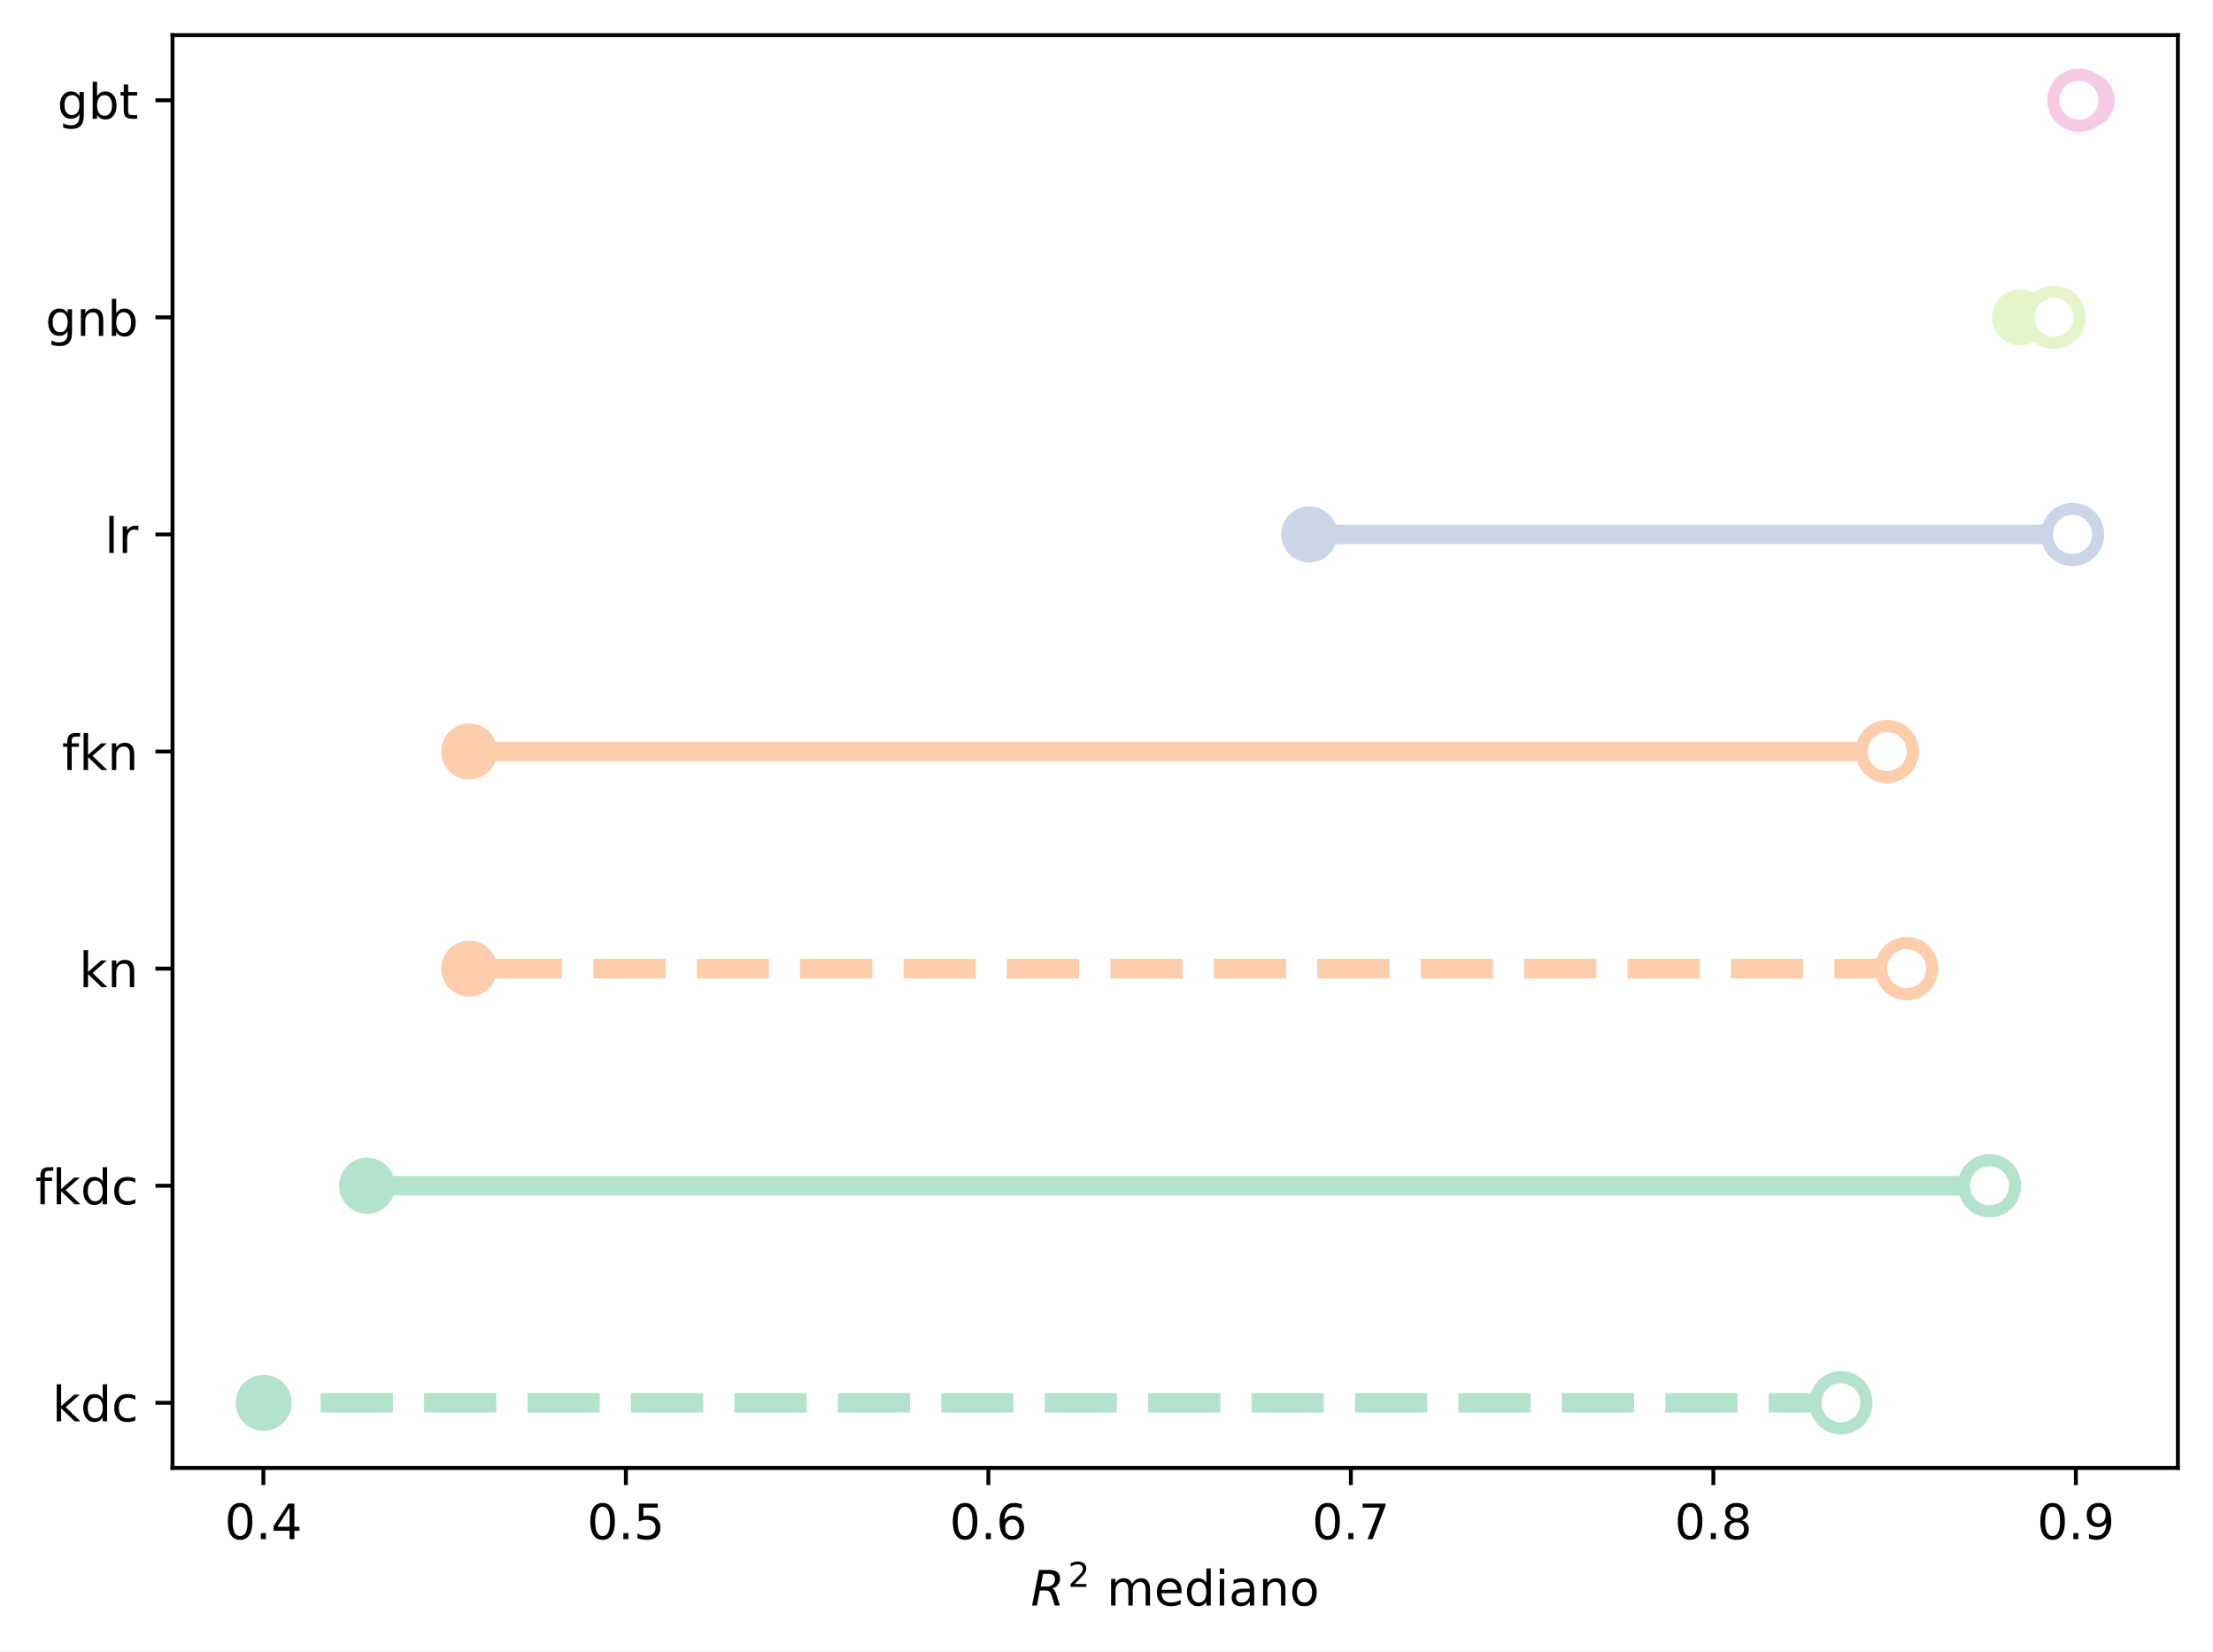
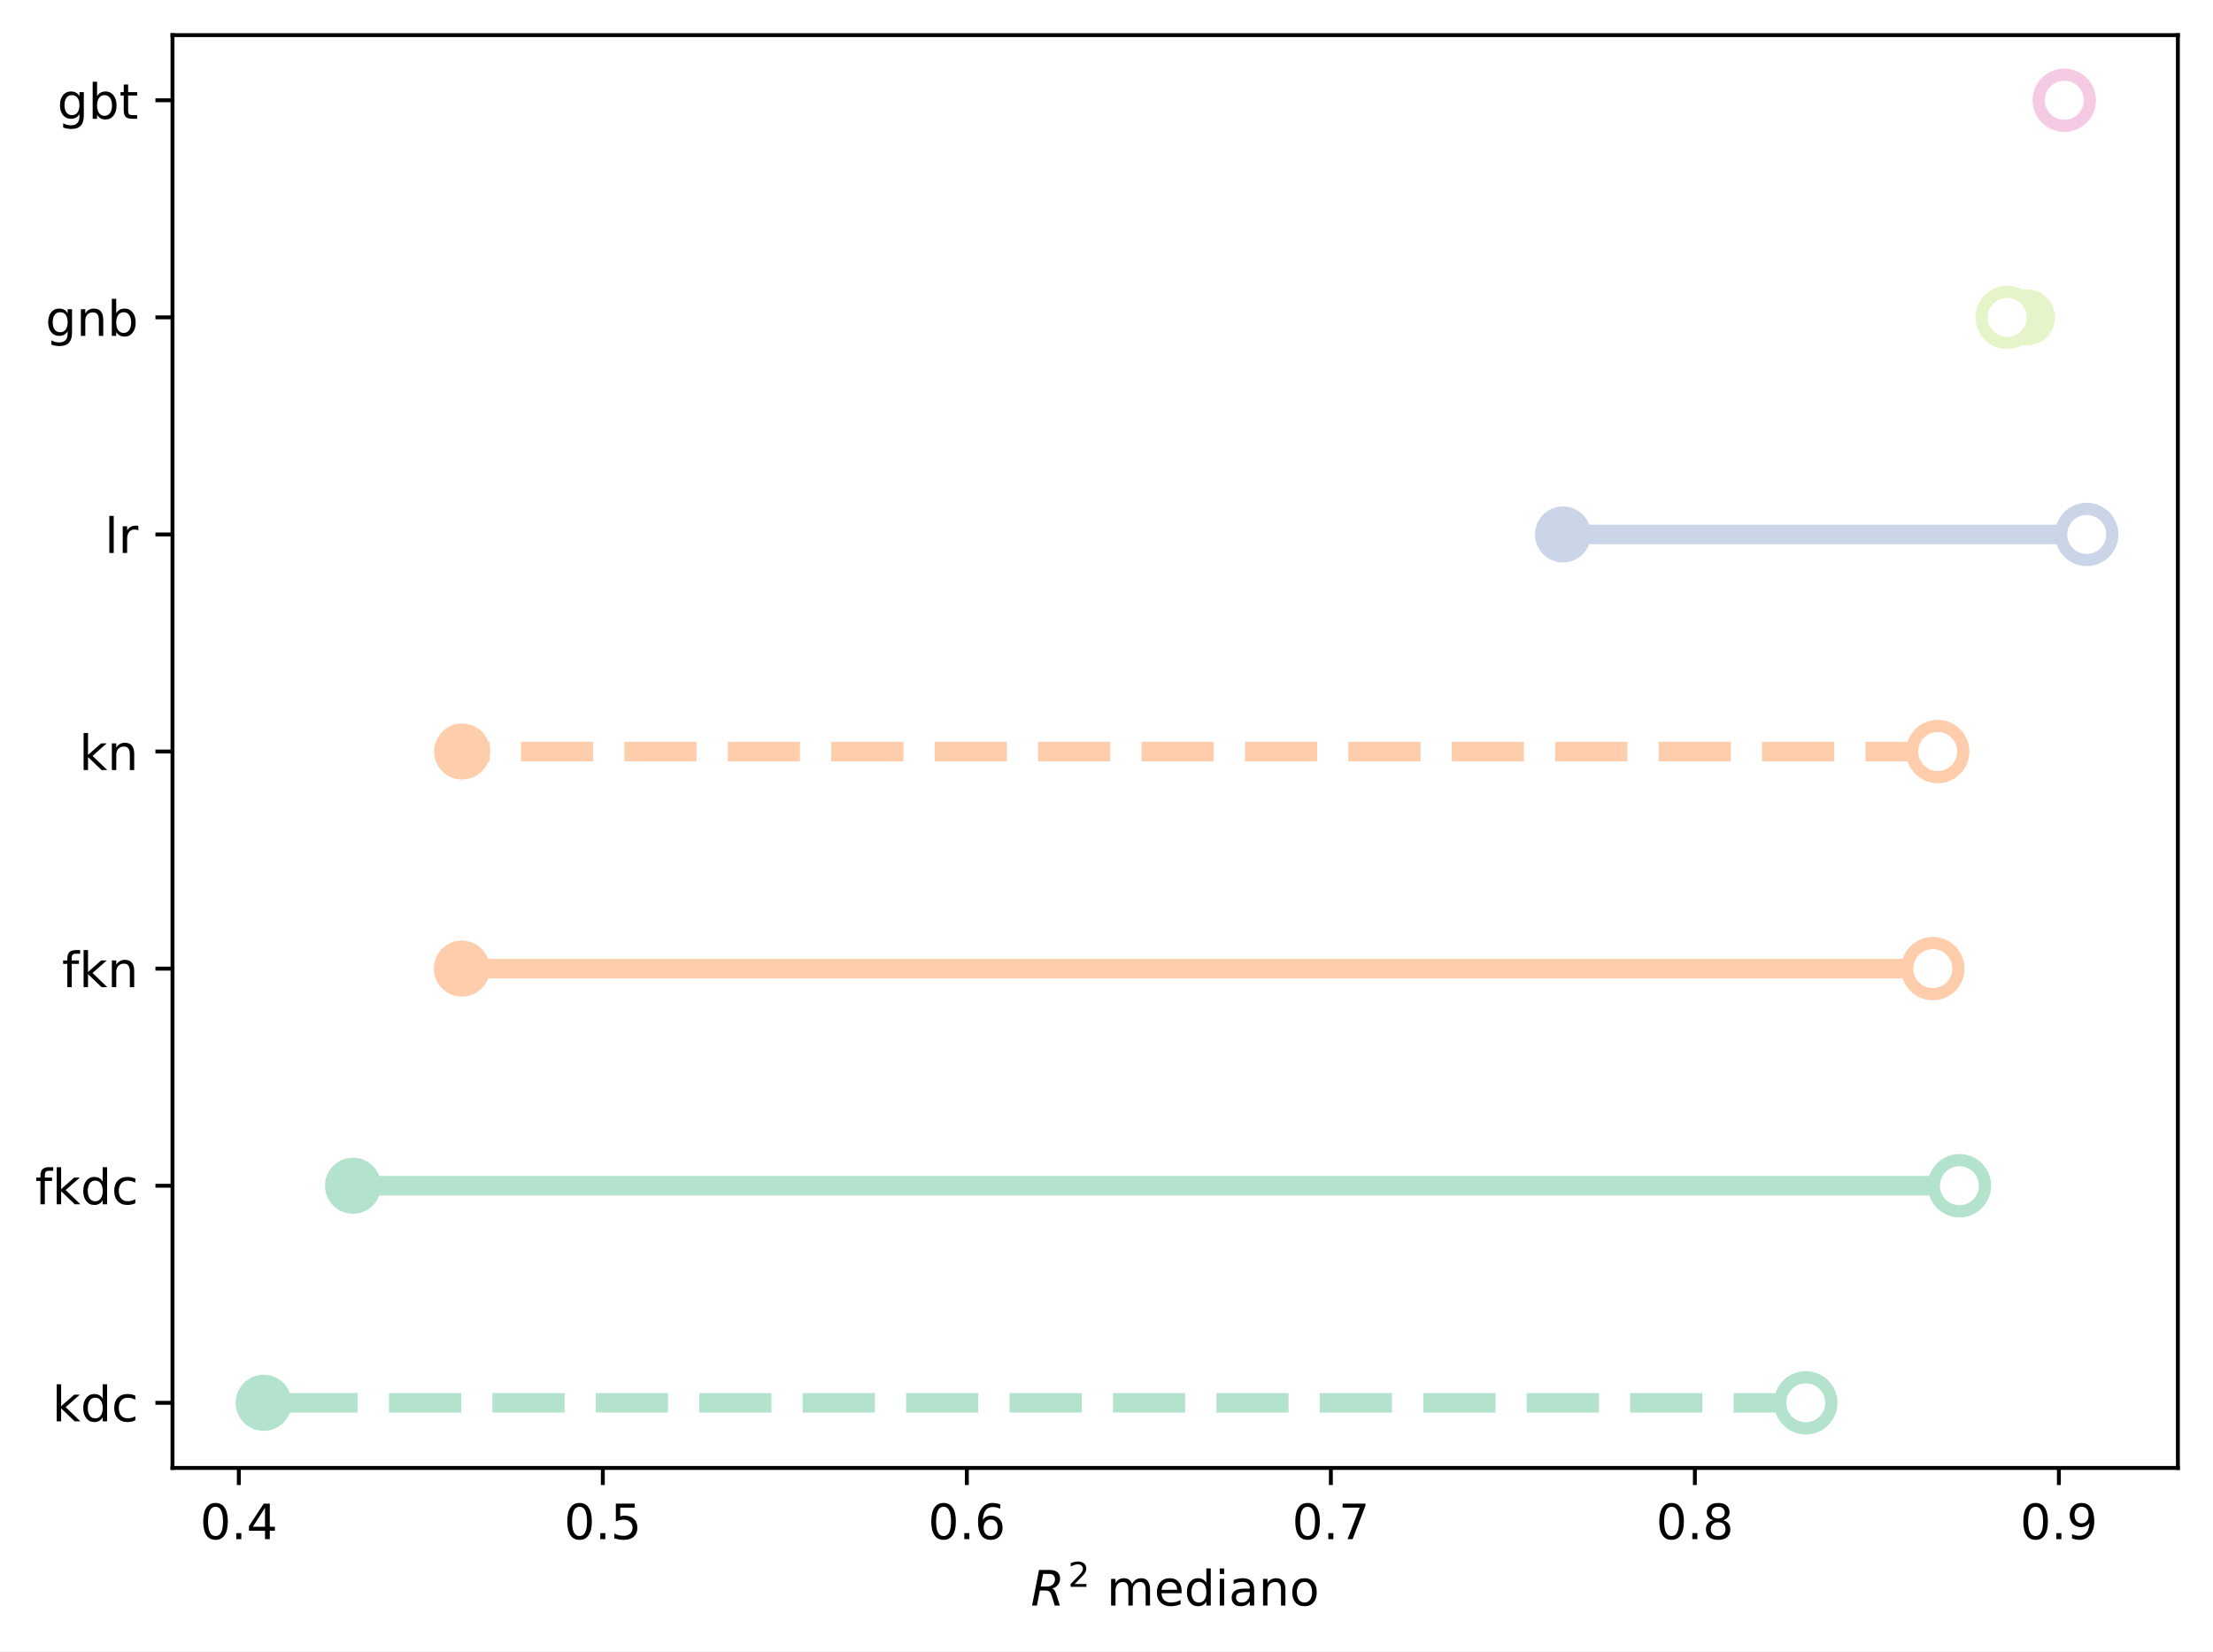
<svg xmlns="http://www.w3.org/2000/svg" xmlns:xlink="http://www.w3.org/1999/xlink" width="453.6pt" height="338.4pt" viewBox="0 0 453.6 338.4" version="1.1">
  <defs>
    <style type="text/css">*{stroke-linejoin: round; stroke-linecap: butt}</style>
  </defs>
  <g id="figure_1">
    <g id="patch_1">
      <path d="M 0 338.4  L 453.6 338.4  L 453.6 0  L 0 0  z " style="fill: #ffffff" />
    </g>
    <g id="axes_1">
      <g id="patch_2">
        <path d="M 35.358 300.844  L 446.4 300.844  L 446.4 7.2  L 35.358 7.2  z " style="fill: #ffffff" />
      </g>
      <g id="line2d_1">
-         <path d="M 377.332 287.496  L 54.042 287.496  " clip-path="url(#p3ab5bfc356)" style="fill: none; stroke-dasharray: 14.8,6.4; stroke-dashoffset: 0; stroke: #b3e2cd; stroke-width: 4" />
+         <path d="M 370.128 287.496  L 54.042 287.496  " clip-path="url(#p0b9bec577f)" style="fill: none; stroke-dasharray: 14.8,6.4; stroke-dashoffset: 0; stroke: #b3e2cd; stroke-width: 4" />
      </g>
      <g id="line2d_2">
-         <path d="M 407.789 243.005  L 75.236 243.005  " clip-path="url(#p3ab5bfc356)" style="fill: none; stroke: #b3e2cd; stroke-width: 4; stroke-linecap: square" />
+         <path d="M 401.627 243.005  L 72.351 243.005  " clip-path="url(#p0b9bec577f)" style="fill: none; stroke: #b3e2cd; stroke-width: 4; stroke-linecap: square" />
      </g>
      <g id="line2d_3">
-         <path d="M 390.8 198.513  L 96.171 198.513  " clip-path="url(#p3ab5bfc356)" style="fill: none; stroke-dasharray: 14.8,6.4; stroke-dashoffset: 0; stroke: #fdcdac; stroke-width: 4" />
+         <path d="M 396.175 198.513  L 94.659 198.513  " clip-path="url(#p0b9bec577f)" style="fill: none; stroke: #fdcdac; stroke-width: 4; stroke-linecap: square" />
      </g>
      <g id="line2d_4">
-         <path d="M 386.832 154.022  L 96.171 154.022  " clip-path="url(#p3ab5bfc356)" style="fill: none; stroke: #fdcdac; stroke-width: 4; stroke-linecap: square" />
+         <path d="M 397.173 154.022  L 94.722 154.022  " clip-path="url(#p0b9bec577f)" style="fill: none; stroke-dasharray: 14.8,6.4; stroke-dashoffset: 0; stroke: #fdcdac; stroke-width: 4" />
      </g>
      <g id="line2d_5">
-         <path d="M 424.81 109.53  L 268.357 109.53  " clip-path="url(#p3ab5bfc356)" style="fill: none; stroke: #cbd5e8; stroke-width: 4; stroke-linecap: square" />
+         <path d="M 427.716 109.53  L 320.366 109.53  " clip-path="url(#p0b9bec577f)" style="fill: none; stroke: #cbd5e8; stroke-width: 4; stroke-linecap: square" />
      </g>
      <g id="line2d_6">
-         <path d="M 421.004 65.039  L 414.052 65.039  " clip-path="url(#p3ab5bfc356)" style="fill: none; stroke: #e6f5c9; stroke-width: 4; stroke-linecap: square" />
+         <path d="M 411.406 65.039  L 415.478 65.039  " clip-path="url(#p0b9bec577f)" style="fill: none; stroke: #e6f5c9; stroke-width: 4; stroke-linecap: square" />
      </g>
      <g id="line2d_7">
-         <path d="M 426.115 20.547  L 427.716 20.547  " clip-path="url(#p3ab5bfc356)" style="fill: none; stroke: #f4cae4; stroke-width: 4; stroke-linecap: square" />
+         <path d="M 423.118 20.547  L 422.984 20.547  " clip-path="url(#p0b9bec577f)" style="fill: none; stroke: #f4cae4; stroke-width: 4; stroke-linecap: square" />
      </g>
      <g id="matplotlib.axis_1">
        <g id="xtick_1">
          <g id="line2d_8">
            <defs>
              <path id="m38f3b05bbe" d="M 0 0  L 0 3.5  " style="stroke: #000000; stroke-width: 0.8" />
            </defs>
            <g>
-               <use xlink:href="#m38f3b05bbe" x="53.988" y="300.844" style="stroke: #000000; stroke-width: 0.8" />
+               <use xlink:href="#m38f3b05bbe" x="48.95" y="300.844" style="stroke: #000000; stroke-width: 0.8" />
            </g>
          </g>
          <g id="text_1">
-             <g transform="translate(46.03675 315.4422) scale(0.1 -0.1)">
+             <g transform="translate(40.99838 315.4422) scale(0.1 -0.1)">
              <defs>
                <path id="DejaVuSans-30" d="M 2034 4250  Q 1547 4250 1301 3770  Q 1056 3291 1056 2328  Q 1056 1369 1301 889  Q 1547 409 2034 409  Q 2525 409 2770 889  Q 3016 1369 3016 2328  Q 3016 3291 2770 3770  Q 2525 4250 2034 4250  z M 2034 4750  Q 2819 4750 3233 4129  Q 3647 3509 3647 2328  Q 3647 1150 3233 529  Q 2819 -91 2034 -91  Q 1250 -91 836 529  Q 422 1150 422 2328  Q 422 3509 836 4129  Q 1250 4750 2034 4750  z " transform="scale(0.015625)" />
                <path id="DejaVuSans-2e" d="M 684 794  L 1344 794  L 1344 0  L 684 0  L 684 794  z " transform="scale(0.015625)" />
                <path id="DejaVuSans-34" d="M 2419 4116  L 825 1625  L 2419 1625  L 2419 4116  z M 2253 4666  L 3047 4666  L 3047 1625  L 3713 1625  L 3713 1100  L 3047 1100  L 3047 0  L 2419 0  L 2419 1100  L 313 1100  L 313 1709  L 2253 4666  z " transform="scale(0.015625)" />
              </defs>
              <use xlink:href="#DejaVuSans-30" />
              <use xlink:href="#DejaVuSans-2e" transform="translate(63.62305 0)" />
              <use xlink:href="#DejaVuSans-34" transform="translate(95.41016 0)" />
            </g>
          </g>
        </g>
        <g id="xtick_2">
          <g id="line2d_9">
            <g>
-               <use xlink:href="#m38f3b05bbe" x="128.289" y="300.844" style="stroke: #000000; stroke-width: 0.8" />
+               <use xlink:href="#m38f3b05bbe" x="123.562" y="300.844" style="stroke: #000000; stroke-width: 0.8" />
            </g>
          </g>
          <g id="text_2">
-             <g transform="translate(120.3375 315.4422) scale(0.1 -0.1)">
+             <g transform="translate(115.6106 315.4422) scale(0.1 -0.1)">
              <defs>
                <path id="DejaVuSans-35" d="M 691 4666  L 3169 4666  L 3169 4134  L 1269 4134  L 1269 2991  Q 1406 3038 1543 3061  Q 1681 3084 1819 3084  Q 2600 3084 3056 2656  Q 3513 2228 3513 1497  Q 3513 744 3044 326  Q 2575 -91 1722 -91  Q 1428 -91 1123 -41  Q 819 9 494 109  L 494 744  Q 775 591 1075 516  Q 1375 441 1709 441  Q 2250 441 2565 725  Q 2881 1009 2881 1497  Q 2881 1984 2565 2268  Q 2250 2553 1709 2553  Q 1456 2553 1204 2497  Q 953 2441 691 2322  L 691 4666  z " transform="scale(0.015625)" />
              </defs>
              <use xlink:href="#DejaVuSans-30" />
              <use xlink:href="#DejaVuSans-2e" transform="translate(63.62305 0)" />
              <use xlink:href="#DejaVuSans-35" transform="translate(95.41016 0)" />
            </g>
          </g>
        </g>
        <g id="xtick_3">
          <g id="line2d_10">
            <g>
-               <use xlink:href="#m38f3b05bbe" x="202.59" y="300.844" style="stroke: #000000; stroke-width: 0.8" />
+               <use xlink:href="#m38f3b05bbe" x="198.174" y="300.844" style="stroke: #000000; stroke-width: 0.8" />
            </g>
          </g>
          <g id="text_3">
-             <g transform="translate(194.6382 315.4422) scale(0.1 -0.1)">
+             <g transform="translate(190.2229 315.4422) scale(0.1 -0.1)">
              <defs>
                <path id="DejaVuSans-36" d="M 2113 2584  Q 1688 2584 1439 2293  Q 1191 2003 1191 1497  Q 1191 994 1439 701  Q 1688 409 2113 409  Q 2538 409 2786 701  Q 3034 994 3034 1497  Q 3034 2003 2786 2293  Q 2538 2584 2113 2584  z M 3366 4563  L 3366 3988  Q 3128 4100 2886 4159  Q 2644 4219 2406 4219  Q 1781 4219 1451 3797  Q 1122 3375 1075 2522  Q 1259 2794 1537 2939  Q 1816 3084 2150 3084  Q 2853 3084 3261 2657  Q 3669 2231 3669 1497  Q 3669 778 3244 343  Q 2819 -91 2113 -91  Q 1303 -91 875 529  Q 447 1150 447 2328  Q 447 3434 972 4092  Q 1497 4750 2381 4750  Q 2619 4750 2861 4703  Q 3103 4656 3366 4563  z " transform="scale(0.015625)" />
              </defs>
              <use xlink:href="#DejaVuSans-30" />
              <use xlink:href="#DejaVuSans-2e" transform="translate(63.62305 0)" />
              <use xlink:href="#DejaVuSans-36" transform="translate(95.41016 0)" />
            </g>
          </g>
        </g>
        <g id="xtick_4">
          <g id="line2d_11">
            <g>
-               <use xlink:href="#m38f3b05bbe" x="276.89" y="300.844" style="stroke: #000000; stroke-width: 0.8" />
+               <use xlink:href="#m38f3b05bbe" x="272.787" y="300.844" style="stroke: #000000; stroke-width: 0.8" />
            </g>
          </g>
          <g id="text_4">
-             <g transform="translate(268.9389 315.4422) scale(0.1 -0.1)">
+             <g transform="translate(264.8351 315.4422) scale(0.1 -0.1)">
              <defs>
                <path id="DejaVuSans-37" d="M 525 4666  L 3525 4666  L 3525 4397  L 1831 0  L 1172 0  L 2766 4134  L 525 4134  L 525 4666  z " transform="scale(0.015625)" />
              </defs>
              <use xlink:href="#DejaVuSans-30" />
              <use xlink:href="#DejaVuSans-2e" transform="translate(63.62305 0)" />
              <use xlink:href="#DejaVuSans-37" transform="translate(95.41016 0)" />
            </g>
          </g>
        </g>
        <g id="xtick_5">
          <g id="line2d_12">
            <g>
-               <use xlink:href="#m38f3b05bbe" x="351.191" y="300.844" style="stroke: #000000; stroke-width: 0.8" />
+               <use xlink:href="#m38f3b05bbe" x="347.399" y="300.844" style="stroke: #000000; stroke-width: 0.8" />
            </g>
          </g>
          <g id="text_5">
-             <g transform="translate(343.2396 315.4422) scale(0.1 -0.1)">
+             <g transform="translate(339.4474 315.4422) scale(0.1 -0.1)">
              <defs>
                <path id="DejaVuSans-38" d="M 2034 2216  Q 1584 2216 1326 1975  Q 1069 1734 1069 1313  Q 1069 891 1326 650  Q 1584 409 2034 409  Q 2484 409 2743 651  Q 3003 894 3003 1313  Q 3003 1734 2745 1975  Q 2488 2216 2034 2216  z M 1403 2484  Q 997 2584 770 2862  Q 544 3141 544 3541  Q 544 4100 942 4425  Q 1341 4750 2034 4750  Q 2731 4750 3128 4425  Q 3525 4100 3525 3541  Q 3525 3141 3298 2862  Q 3072 2584 2669 2484  Q 3125 2378 3379 2068  Q 3634 1759 3634 1313  Q 3634 634 3220 271  Q 2806 -91 2034 -91  Q 1263 -91 848 271  Q 434 634 434 1313  Q 434 1759 690 2068  Q 947 2378 1403 2484  z M 1172 3481  Q 1172 3119 1398 2916  Q 1625 2713 2034 2713  Q 2441 2713 2670 2916  Q 2900 3119 2900 3481  Q 2900 3844 2670 4047  Q 2441 4250 2034 4250  Q 1625 4250 1398 4047  Q 1172 3844 1172 3481  z " transform="scale(0.015625)" />
              </defs>
              <use xlink:href="#DejaVuSans-30" />
              <use xlink:href="#DejaVuSans-2e" transform="translate(63.62305 0)" />
              <use xlink:href="#DejaVuSans-38" transform="translate(95.41016 0)" />
            </g>
          </g>
        </g>
        <g id="xtick_6">
          <g id="line2d_13">
            <g>
-               <use xlink:href="#m38f3b05bbe" x="425.492" y="300.844" style="stroke: #000000; stroke-width: 0.8" />
+               <use xlink:href="#m38f3b05bbe" x="422.011" y="300.844" style="stroke: #000000; stroke-width: 0.8" />
            </g>
          </g>
          <g id="text_6">
-             <g transform="translate(417.5403 315.4422) scale(0.1 -0.1)">
+             <g transform="translate(414.0596 315.4422) scale(0.1 -0.1)">
              <defs>
                <path id="DejaVuSans-39" d="M 703 97  L 703 672  Q 941 559 1184 500  Q 1428 441 1663 441  Q 2288 441 2617 861  Q 2947 1281 2994 2138  Q 2813 1869 2534 1725  Q 2256 1581 1919 1581  Q 1219 1581 811 2004  Q 403 2428 403 3163  Q 403 3881 828 4315  Q 1253 4750 1959 4750  Q 2769 4750 3195 4129  Q 3622 3509 3622 2328  Q 3622 1225 3098 567  Q 2575 -91 1691 -91  Q 1453 -91 1209 -44  Q 966 3 703 97  z M 1959 2075  Q 2384 2075 2632 2365  Q 2881 2656 2881 3163  Q 2881 3666 2632 3958  Q 2384 4250 1959 4250  Q 1534 4250 1286 3958  Q 1038 3666 1038 3163  Q 1038 2656 1286 2365  Q 1534 2075 1959 2075  z " transform="scale(0.015625)" />
              </defs>
              <use xlink:href="#DejaVuSans-30" />
              <use xlink:href="#DejaVuSans-2e" transform="translate(63.62305 0)" />
              <use xlink:href="#DejaVuSans-39" transform="translate(95.41016 0)" />
            </g>
          </g>
        </g>
        <g id="text_7">
          <g transform="translate(211.2789 329.1203) scale(0.1 -0.1)">
            <defs>
              <path id="DejaVuSans-Oblique-52" d="M 1613 4147  L 1294 2491  L 2106 2491  Q 2584 2491 2879 2755  Q 3175 3019 3175 3444  Q 3175 3784 2976 3965  Q 2778 4147 2406 4147  L 1613 4147  z M 2772 2241  Q 2972 2194 3105 2009  Q 3238 1825 3413 1275  L 3809 0  L 3144 0  L 2778 1197  Q 2638 1659 2453 1815  Q 2269 1972 1888 1972  L 1191 1972  L 806 0  L 172 0  L 1081 4666  L 2503 4666  Q 3150 4666 3495 4373  Q 3841 4081 3841 3531  Q 3841 3044 3547 2687  Q 3253 2331 2772 2241  z " transform="scale(0.015625)" />
              <path id="DejaVuSans-32" d="M 1228 531  L 3431 531  L 3431 0  L 469 0  L 469 531  Q 828 903 1448 1529  Q 2069 2156 2228 2338  Q 2531 2678 2651 2914  Q 2772 3150 2772 3378  Q 2772 3750 2511 3984  Q 2250 4219 1831 4219  Q 1534 4219 1204 4116  Q 875 4013 500 3803  L 500 4441  Q 881 4594 1212 4672  Q 1544 4750 1819 4750  Q 2544 4750 2975 4387  Q 3406 4025 3406 3419  Q 3406 3131 3298 2873  Q 3191 2616 2906 2266  Q 2828 2175 2409 1742  Q 1991 1309 1228 531  z " transform="scale(0.015625)" />
              <path id="DejaVuSans-20" transform="scale(0.015625)" />
              <path id="DejaVuSans-6d" d="M 3328 2828  Q 3544 3216 3844 3400  Q 4144 3584 4550 3584  Q 5097 3584 5394 3201  Q 5691 2819 5691 2113  L 5691 0  L 5113 0  L 5113 2094  Q 5113 2597 4934 2840  Q 4756 3084 4391 3084  Q 3944 3084 3684 2787  Q 3425 2491 3425 1978  L 3425 0  L 2847 0  L 2847 2094  Q 2847 2600 2669 2842  Q 2491 3084 2119 3084  Q 1678 3084 1418 2786  Q 1159 2488 1159 1978  L 1159 0  L 581 0  L 581 3500  L 1159 3500  L 1159 2956  Q 1356 3278 1631 3431  Q 1906 3584 2284 3584  Q 2666 3584 2933 3390  Q 3200 3197 3328 2828  z " transform="scale(0.015625)" />
              <path id="DejaVuSans-65" d="M 3597 1894  L 3597 1613  L 953 1613  Q 991 1019 1311 708  Q 1631 397 2203 397  Q 2534 397 2845 478  Q 3156 559 3463 722  L 3463 178  Q 3153 47 2828 -22  Q 2503 -91 2169 -91  Q 1331 -91 842 396  Q 353 884 353 1716  Q 353 2575 817 3079  Q 1281 3584 2069 3584  Q 2775 3584 3186 3129  Q 3597 2675 3597 1894  z M 3022 2063  Q 3016 2534 2758 2815  Q 2500 3097 2075 3097  Q 1594 3097 1305 2825  Q 1016 2553 972 2059  L 3022 2063  z " transform="scale(0.015625)" />
              <path id="DejaVuSans-64" d="M 2906 2969  L 2906 4863  L 3481 4863  L 3481 0  L 2906 0  L 2906 525  Q 2725 213 2448 61  Q 2172 -91 1784 -91  Q 1150 -91 751 415  Q 353 922 353 1747  Q 353 2572 751 3078  Q 1150 3584 1784 3584  Q 2172 3584 2448 3432  Q 2725 3281 2906 2969  z M 947 1747  Q 947 1113 1208 752  Q 1469 391 1925 391  Q 2381 391 2643 752  Q 2906 1113 2906 1747  Q 2906 2381 2643 2742  Q 2381 3103 1925 3103  Q 1469 3103 1208 2742  Q 947 2381 947 1747  z " transform="scale(0.015625)" />
              <path id="DejaVuSans-69" d="M 603 3500  L 1178 3500  L 1178 0  L 603 0  L 603 3500  z M 603 4863  L 1178 4863  L 1178 4134  L 603 4134  L 603 4863  z " transform="scale(0.015625)" />
              <path id="DejaVuSans-61" d="M 2194 1759  Q 1497 1759 1228 1600  Q 959 1441 959 1056  Q 959 750 1161 570  Q 1363 391 1709 391  Q 2188 391 2477 730  Q 2766 1069 2766 1631  L 2766 1759  L 2194 1759  z M 3341 1997  L 3341 0  L 2766 0  L 2766 531  Q 2569 213 2275 61  Q 1981 -91 1556 -91  Q 1019 -91 701 211  Q 384 513 384 1019  Q 384 1609 779 1909  Q 1175 2209 1959 2209  L 2766 2209  L 2766 2266  Q 2766 2663 2505 2880  Q 2244 3097 1772 3097  Q 1472 3097 1187 3025  Q 903 2953 641 2809  L 641 3341  Q 956 3463 1253 3523  Q 1550 3584 1831 3584  Q 2591 3584 2966 3190  Q 3341 2797 3341 1997  z " transform="scale(0.015625)" />
              <path id="DejaVuSans-6e" d="M 3513 2113  L 3513 0  L 2938 0  L 2938 2094  Q 2938 2591 2744 2837  Q 2550 3084 2163 3084  Q 1697 3084 1428 2787  Q 1159 2491 1159 1978  L 1159 0  L 581 0  L 581 3500  L 1159 3500  L 1159 2956  Q 1366 3272 1645 3428  Q 1925 3584 2291 3584  Q 2894 3584 3203 3211  Q 3513 2838 3513 2113  z " transform="scale(0.015625)" />
              <path id="DejaVuSans-6f" d="M 1959 3097  Q 1497 3097 1228 2736  Q 959 2375 959 1747  Q 959 1119 1226 758  Q 1494 397 1959 397  Q 2419 397 2687 759  Q 2956 1122 2956 1747  Q 2956 2369 2687 2733  Q 2419 3097 1959 3097  z M 1959 3584  Q 2709 3584 3137 3096  Q 3566 2609 3566 1747  Q 3566 888 3137 398  Q 2709 -91 1959 -91  Q 1206 -91 779 398  Q 353 888 353 1747  Q 353 2609 779 3096  Q 1206 3584 1959 3584  z " transform="scale(0.015625)" />
            </defs>
            <use xlink:href="#DejaVuSans-Oblique-52" transform="translate(0 0.765625)" />
            <use xlink:href="#DejaVuSans-32" transform="translate(76.49919 39.04688) scale(0.7)" />
            <use xlink:href="#DejaVuSans-20" transform="translate(123.7697 0.765625)" />
            <use xlink:href="#DejaVuSans-6d" transform="translate(155.5568 0.765625)" />
            <use xlink:href="#DejaVuSans-65" transform="translate(252.9689 0.765625)" />
            <use xlink:href="#DejaVuSans-64" transform="translate(314.4924 0.765625)" />
            <use xlink:href="#DejaVuSans-69" transform="translate(377.9689 0.765625)" />
            <use xlink:href="#DejaVuSans-61" transform="translate(405.7521 0.765625)" />
            <use xlink:href="#DejaVuSans-6e" transform="translate(467.0314 0.765625)" />
            <use xlink:href="#DejaVuSans-6f" transform="translate(530.4103 0.765625)" />
          </g>
        </g>
      </g>
      <g id="matplotlib.axis_2">
        <g id="ytick_1">
          <g id="line2d_14">
            <defs>
              <path id="mbd2f377c6c" d="M 0 0  L -3.5 0  " style="stroke: #000000; stroke-width: 0.8" />
            </defs>
            <g>
              <use xlink:href="#mbd2f377c6c" x="35.358" y="287.496" style="stroke: #000000; stroke-width: 0.8" />
            </g>
          </g>
          <g id="text_8">
            <g transform="translate(10.72031 291.2955) scale(0.1 -0.1)">
              <defs>
                <path id="DejaVuSans-6b" d="M 581 4863  L 1159 4863  L 1159 1991  L 2875 3500  L 3609 3500  L 1753 1863  L 3688 0  L 2938 0  L 1159 1709  L 1159 0  L 581 0  L 581 4863  z " transform="scale(0.015625)" />
                <path id="DejaVuSans-63" d="M 3122 3366  L 3122 2828  Q 2878 2963 2633 3030  Q 2388 3097 2138 3097  Q 1578 3097 1268 2742  Q 959 2388 959 1747  Q 959 1106 1268 751  Q 1578 397 2138 397  Q 2388 397 2633 464  Q 2878 531 3122 666  L 3122 134  Q 2881 22 2623 -34  Q 2366 -91 2075 -91  Q 1284 -91 818 406  Q 353 903 353 1747  Q 353 2603 823 3093  Q 1294 3584 2113 3584  Q 2378 3584 2631 3529  Q 2884 3475 3122 3366  z " transform="scale(0.015625)" />
              </defs>
              <use xlink:href="#DejaVuSans-6b" />
              <use xlink:href="#DejaVuSans-64" transform="translate(57.91016 0)" />
              <use xlink:href="#DejaVuSans-63" transform="translate(121.3867 0)" />
            </g>
          </g>
        </g>
        <g id="ytick_2">
          <g id="line2d_15">
            <g>
              <use xlink:href="#mbd2f377c6c" x="35.358" y="243.005" style="stroke: #000000; stroke-width: 0.8" />
            </g>
          </g>
          <g id="text_9">
            <g transform="translate(7.2 246.804) scale(0.1 -0.1)">
              <defs>
                <path id="DejaVuSans-66" d="M 2375 4863  L 2375 4384  L 1825 4384  Q 1516 4384 1395 4259  Q 1275 4134 1275 3809  L 1275 3500  L 2222 3500  L 2222 3053  L 1275 3053  L 1275 0  L 697 0  L 697 3053  L 147 3053  L 147 3500  L 697 3500  L 697 3744  Q 697 4328 969 4595  Q 1241 4863 1831 4863  L 2375 4863  z " transform="scale(0.015625)" />
              </defs>
              <use xlink:href="#DejaVuSans-66" />
              <use xlink:href="#DejaVuSans-6b" transform="translate(35.20508 0)" />
              <use xlink:href="#DejaVuSans-64" transform="translate(93.11523 0)" />
              <use xlink:href="#DejaVuSans-63" transform="translate(156.5918 0)" />
            </g>
          </g>
        </g>
        <g id="ytick_3">
          <g id="line2d_16">
            <g>
              <use xlink:href="#mbd2f377c6c" x="35.358" y="198.513" style="stroke: #000000; stroke-width: 0.8" />
            </g>
          </g>
          <g id="text_10">
-             <g transform="translate(16.22969 202.3126) scale(0.1 -0.1)">
-               <use xlink:href="#DejaVuSans-6b" />
-               <use xlink:href="#DejaVuSans-6e" transform="translate(57.91016 0)" />
-             </g>
-           </g>
-         </g>
-         <g id="ytick_4">
-           <g id="line2d_17">
-             <g>
-               <use xlink:href="#mbd2f377c6c" x="35.358" y="154.022" style="stroke: #000000; stroke-width: 0.8" />
-             </g>
-           </g>
-           <g id="text_11">
-             <g transform="translate(12.70937 157.8211) scale(0.1 -0.1)">
+             <g transform="translate(12.70937 202.3126) scale(0.1 -0.1)">
              <use xlink:href="#DejaVuSans-66" />
              <use xlink:href="#DejaVuSans-6b" transform="translate(35.20508 0)" />
              <use xlink:href="#DejaVuSans-6e" transform="translate(93.11523 0)" />
            </g>
          </g>
        </g>
+         <g id="ytick_4">
+           <g id="line2d_17">
+             <g>
+               <use xlink:href="#mbd2f377c6c" x="35.358" y="154.022" style="stroke: #000000; stroke-width: 0.8" />
+             </g>
+           </g>
+           <g id="text_11">
+             <g transform="translate(16.22969 157.8211) scale(0.1 -0.1)">
+               <use xlink:href="#DejaVuSans-6b" />
+               <use xlink:href="#DejaVuSans-6e" transform="translate(57.91016 0)" />
+             </g>
+           </g>
+         </g>
        <g id="ytick_5">
          <g id="line2d_18">
            <g>
              <use xlink:href="#mbd2f377c6c" x="35.358" y="109.53" style="stroke: #000000; stroke-width: 0.8" />
            </g>
          </g>
          <g id="text_12">
            <g transform="translate(21.46875 113.3296) scale(0.1 -0.1)">
              <defs>
                <path id="DejaVuSans-6c" d="M 603 4863  L 1178 4863  L 1178 0  L 603 0  L 603 4863  z " transform="scale(0.015625)" />
                <path id="DejaVuSans-72" d="M 2631 2963  Q 2534 3019 2420 3045  Q 2306 3072 2169 3072  Q 1681 3072 1420 2755  Q 1159 2438 1159 1844  L 1159 0  L 581 0  L 581 3500  L 1159 3500  L 1159 2956  Q 1341 3275 1631 3429  Q 1922 3584 2338 3584  Q 2397 3584 2469 3576  Q 2541 3569 2628 3553  L 2631 2963  z " transform="scale(0.015625)" />
              </defs>
              <use xlink:href="#DejaVuSans-6c" />
              <use xlink:href="#DejaVuSans-72" transform="translate(27.7832 0)" />
            </g>
          </g>
        </g>
        <g id="ytick_6">
          <g id="line2d_19">
            <g>
              <use xlink:href="#mbd2f377c6c" x="35.358" y="65.039" style="stroke: #000000; stroke-width: 0.8" />
            </g>
          </g>
          <g id="text_13">
            <g transform="translate(9.323438 68.83814) scale(0.1 -0.1)">
              <defs>
                <path id="DejaVuSans-67" d="M 2906 1791  Q 2906 2416 2648 2759  Q 2391 3103 1925 3103  Q 1463 3103 1205 2759  Q 947 2416 947 1791  Q 947 1169 1205 825  Q 1463 481 1925 481  Q 2391 481 2648 825  Q 2906 1169 2906 1791  z M 3481 434  Q 3481 -459 3084 -895  Q 2688 -1331 1869 -1331  Q 1566 -1331 1297 -1286  Q 1028 -1241 775 -1147  L 775 -588  Q 1028 -725 1275 -790  Q 1522 -856 1778 -856  Q 2344 -856 2625 -561  Q 2906 -266 2906 331  L 2906 616  Q 2728 306 2450 153  Q 2172 0 1784 0  Q 1141 0 747 490  Q 353 981 353 1791  Q 353 2603 747 3093  Q 1141 3584 1784 3584  Q 2172 3584 2450 3431  Q 2728 3278 2906 2969  L 2906 3500  L 3481 3500  L 3481 434  z " transform="scale(0.015625)" />
                <path id="DejaVuSans-62" d="M 3116 1747  Q 3116 2381 2855 2742  Q 2594 3103 2138 3103  Q 1681 3103 1420 2742  Q 1159 2381 1159 1747  Q 1159 1113 1420 752  Q 1681 391 2138 391  Q 2594 391 2855 752  Q 3116 1113 3116 1747  z M 1159 2969  Q 1341 3281 1617 3432  Q 1894 3584 2278 3584  Q 2916 3584 3314 3078  Q 3713 2572 3713 1747  Q 3713 922 3314 415  Q 2916 -91 2278 -91  Q 1894 -91 1617 61  Q 1341 213 1159 525  L 1159 0  L 581 0  L 581 4863  L 1159 4863  L 1159 2969  z " transform="scale(0.015625)" />
              </defs>
              <use xlink:href="#DejaVuSans-67" />
              <use xlink:href="#DejaVuSans-6e" transform="translate(63.47656 0)" />
              <use xlink:href="#DejaVuSans-62" transform="translate(126.8555 0)" />
            </g>
          </g>
        </g>
        <g id="ytick_7">
          <g id="line2d_20">
            <g>
              <use xlink:href="#mbd2f377c6c" x="35.358" y="20.547" style="stroke: #000000; stroke-width: 0.8" />
            </g>
          </g>
          <g id="text_14">
            <g transform="translate(11.74062 24.34666) scale(0.1 -0.1)">
              <defs>
                <path id="DejaVuSans-74" d="M 1172 4494  L 1172 3500  L 2356 3500  L 2356 3053  L 1172 3053  L 1172 1153  Q 1172 725 1289 603  Q 1406 481 1766 481  L 2356 481  L 2356 0  L 1766 0  Q 1100 0 847 248  Q 594 497 594 1153  L 594 3053  L 172 3053  L 172 3500  L 594 3500  L 594 4494  L 1172 4494  z " transform="scale(0.015625)" />
              </defs>
              <use xlink:href="#DejaVuSans-67" />
              <use xlink:href="#DejaVuSans-62" transform="translate(63.47656 0)" />
              <use xlink:href="#DejaVuSans-74" transform="translate(126.9531 0)" />
            </g>
          </g>
        </g>
      </g>
      <g id="PathCollection_1">
        <defs>
          <path id="m1665d279d3" d="M 0 5.244  C 1.391 5.244 2.725 4.691 3.708 3.708  C 4.691 2.725 5.244 1.391 5.244 0  C 5.244 -1.391 4.691 -2.725 3.708 -3.708  C 2.725 -4.691 1.391 -5.244 0 -5.244  C -1.391 -5.244 -2.725 -4.691 -3.708 -3.708  C -4.691 -2.725 -5.244 -1.391 -5.244 0  C -5.244 1.391 -4.691 2.725 -3.708 3.708  C -2.725 4.691 -1.391 5.244 0 5.244  z " style="stroke: #b3e2cd" />
        </defs>
-         <g clip-path="url(#p3ab5bfc356)">
+         <g clip-path="url(#p0b9bec577f)">
          <use xlink:href="#m1665d279d3" x="54.042" y="287.496" style="fill: #b3e2cd; stroke: #b3e2cd" />
        </g>
      </g>
      <g id="PathCollection_2">
        <defs>
          <path id="m193801189d" d="M 0 5.244  C 1.391 5.244 2.725 4.691 3.708 3.708  C 4.691 2.725 5.244 1.391 5.244 0  C 5.244 -1.391 4.691 -2.725 3.708 -3.708  C 2.725 -4.691 1.391 -5.244 0 -5.244  C -1.391 -5.244 -2.725 -4.691 -3.708 -3.708  C -4.691 -2.725 -5.244 -1.391 -5.244 0  C -5.244 1.391 -4.691 2.725 -3.708 3.708  C -2.725 4.691 -1.391 5.244 0 5.244  z " style="stroke: #b3e2cd; stroke-width: 2.5" />
        </defs>
-         <g clip-path="url(#p3ab5bfc356)">
-           <use xlink:href="#m193801189d" x="377.332" y="287.496" style="fill: #ffffff; stroke: #b3e2cd; stroke-width: 2.5" />
+         <g clip-path="url(#p0b9bec577f)">
+           <use xlink:href="#m193801189d" x="370.128" y="287.496" style="fill: #ffffff; stroke: #b3e2cd; stroke-width: 2.5" />
        </g>
      </g>
      <g id="PathCollection_3">
-         <g clip-path="url(#p3ab5bfc356)">
-           <use xlink:href="#m1665d279d3" x="75.236" y="243.005" style="fill: #b3e2cd; stroke: #b3e2cd" />
+         <g clip-path="url(#p0b9bec577f)">
+           <use xlink:href="#m1665d279d3" x="72.351" y="243.005" style="fill: #b3e2cd; stroke: #b3e2cd" />
        </g>
      </g>
      <g id="PathCollection_4">
-         <g clip-path="url(#p3ab5bfc356)">
-           <use xlink:href="#m193801189d" x="407.789" y="243.005" style="fill: #ffffff; stroke: #b3e2cd; stroke-width: 2.5" />
+         <g clip-path="url(#p0b9bec577f)">
+           <use xlink:href="#m193801189d" x="401.627" y="243.005" style="fill: #ffffff; stroke: #b3e2cd; stroke-width: 2.5" />
        </g>
      </g>
      <g id="PathCollection_5">
        <defs>
          <path id="me0c710c69c" d="M 0 5.244  C 1.391 5.244 2.725 4.691 3.708 3.708  C 4.691 2.725 5.244 1.391 5.244 0  C 5.244 -1.391 4.691 -2.725 3.708 -3.708  C 2.725 -4.691 1.391 -5.244 0 -5.244  C -1.391 -5.244 -2.725 -4.691 -3.708 -3.708  C -4.691 -2.725 -5.244 -1.391 -5.244 0  C -5.244 1.391 -4.691 2.725 -3.708 3.708  C -2.725 4.691 -1.391 5.244 0 5.244  z " style="stroke: #fdcdac" />
        </defs>
-         <g clip-path="url(#p3ab5bfc356)">
-           <use xlink:href="#me0c710c69c" x="96.171" y="198.513" style="fill: #fdcdac; stroke: #fdcdac" />
+         <g clip-path="url(#p0b9bec577f)">
+           <use xlink:href="#me0c710c69c" x="94.659" y="198.513" style="fill: #fdcdac; stroke: #fdcdac" />
        </g>
      </g>
      <g id="PathCollection_6">
        <defs>
          <path id="ma60427dc86" d="M 0 5.244  C 1.391 5.244 2.725 4.691 3.708 3.708  C 4.691 2.725 5.244 1.391 5.244 0  C 5.244 -1.391 4.691 -2.725 3.708 -3.708  C 2.725 -4.691 1.391 -5.244 0 -5.244  C -1.391 -5.244 -2.725 -4.691 -3.708 -3.708  C -4.691 -2.725 -5.244 -1.391 -5.244 0  C -5.244 1.391 -4.691 2.725 -3.708 3.708  C -2.725 4.691 -1.391 5.244 0 5.244  z " style="stroke: #fdcdac; stroke-width: 2.5" />
        </defs>
-         <g clip-path="url(#p3ab5bfc356)">
-           <use xlink:href="#ma60427dc86" x="390.8" y="198.513" style="fill: #ffffff; stroke: #fdcdac; stroke-width: 2.5" />
+         <g clip-path="url(#p0b9bec577f)">
+           <use xlink:href="#ma60427dc86" x="396.175" y="198.513" style="fill: #ffffff; stroke: #fdcdac; stroke-width: 2.5" />
        </g>
      </g>
      <g id="PathCollection_7">
-         <g clip-path="url(#p3ab5bfc356)">
-           <use xlink:href="#me0c710c69c" x="96.171" y="154.022" style="fill: #fdcdac; stroke: #fdcdac" />
+         <g clip-path="url(#p0b9bec577f)">
+           <use xlink:href="#me0c710c69c" x="94.722" y="154.022" style="fill: #fdcdac; stroke: #fdcdac" />
        </g>
      </g>
      <g id="PathCollection_8">
-         <g clip-path="url(#p3ab5bfc356)">
-           <use xlink:href="#ma60427dc86" x="386.832" y="154.022" style="fill: #ffffff; stroke: #fdcdac; stroke-width: 2.5" />
+         <g clip-path="url(#p0b9bec577f)">
+           <use xlink:href="#ma60427dc86" x="397.173" y="154.022" style="fill: #ffffff; stroke: #fdcdac; stroke-width: 2.5" />
        </g>
      </g>
      <g id="PathCollection_9">
        <defs>
          <path id="mf907cb4a8f" d="M 0 5.244  C 1.391 5.244 2.725 4.691 3.708 3.708  C 4.691 2.725 5.244 1.391 5.244 0  C 5.244 -1.391 4.691 -2.725 3.708 -3.708  C 2.725 -4.691 1.391 -5.244 0 -5.244  C -1.391 -5.244 -2.725 -4.691 -3.708 -3.708  C -4.691 -2.725 -5.244 -1.391 -5.244 0  C -5.244 1.391 -4.691 2.725 -3.708 3.708  C -2.725 4.691 -1.391 5.244 0 5.244  z " style="stroke: #cbd5e8" />
        </defs>
-         <g clip-path="url(#p3ab5bfc356)">
-           <use xlink:href="#mf907cb4a8f" x="268.357" y="109.53" style="fill: #cbd5e8; stroke: #cbd5e8" />
+         <g clip-path="url(#p0b9bec577f)">
+           <use xlink:href="#mf907cb4a8f" x="320.366" y="109.53" style="fill: #cbd5e8; stroke: #cbd5e8" />
        </g>
      </g>
      <g id="PathCollection_10">
        <defs>
          <path id="m693ed2e438" d="M 0 5.244  C 1.391 5.244 2.725 4.691 3.708 3.708  C 4.691 2.725 5.244 1.391 5.244 0  C 5.244 -1.391 4.691 -2.725 3.708 -3.708  C 2.725 -4.691 1.391 -5.244 0 -5.244  C -1.391 -5.244 -2.725 -4.691 -3.708 -3.708  C -4.691 -2.725 -5.244 -1.391 -5.244 0  C -5.244 1.391 -4.691 2.725 -3.708 3.708  C -2.725 4.691 -1.391 5.244 0 5.244  z " style="stroke: #cbd5e8; stroke-width: 2.5" />
        </defs>
-         <g clip-path="url(#p3ab5bfc356)">
-           <use xlink:href="#m693ed2e438" x="424.81" y="109.53" style="fill: #ffffff; stroke: #cbd5e8; stroke-width: 2.5" />
+         <g clip-path="url(#p0b9bec577f)">
+           <use xlink:href="#m693ed2e438" x="427.716" y="109.53" style="fill: #ffffff; stroke: #cbd5e8; stroke-width: 2.5" />
        </g>
      </g>
      <g id="PathCollection_11">
        <defs>
          <path id="mc347e6bb19" d="M 0 5.244  C 1.391 5.244 2.725 4.691 3.708 3.708  C 4.691 2.725 5.244 1.391 5.244 0  C 5.244 -1.391 4.691 -2.725 3.708 -3.708  C 2.725 -4.691 1.391 -5.244 0 -5.244  C -1.391 -5.244 -2.725 -4.691 -3.708 -3.708  C -4.691 -2.725 -5.244 -1.391 -5.244 0  C -5.244 1.391 -4.691 2.725 -3.708 3.708  C -2.725 4.691 -1.391 5.244 0 5.244  z " style="stroke: #e6f5c9" />
        </defs>
-         <g clip-path="url(#p3ab5bfc356)">
-           <use xlink:href="#mc347e6bb19" x="414.052" y="65.039" style="fill: #e6f5c9; stroke: #e6f5c9" />
+         <g clip-path="url(#p0b9bec577f)">
+           <use xlink:href="#mc347e6bb19" x="415.478" y="65.039" style="fill: #e6f5c9; stroke: #e6f5c9" />
        </g>
      </g>
      <g id="PathCollection_12">
        <defs>
          <path id="m69fabe92b5" d="M 0 5.244  C 1.391 5.244 2.725 4.691 3.708 3.708  C 4.691 2.725 5.244 1.391 5.244 0  C 5.244 -1.391 4.691 -2.725 3.708 -3.708  C 2.725 -4.691 1.391 -5.244 0 -5.244  C -1.391 -5.244 -2.725 -4.691 -3.708 -3.708  C -4.691 -2.725 -5.244 -1.391 -5.244 0  C -5.244 1.391 -4.691 2.725 -3.708 3.708  C -2.725 4.691 -1.391 5.244 0 5.244  z " style="stroke: #e6f5c9; stroke-width: 2.5" />
        </defs>
-         <g clip-path="url(#p3ab5bfc356)">
-           <use xlink:href="#m69fabe92b5" x="421.004" y="65.039" style="fill: #ffffff; stroke: #e6f5c9; stroke-width: 2.5" />
+         <g clip-path="url(#p0b9bec577f)">
+           <use xlink:href="#m69fabe92b5" x="411.406" y="65.039" style="fill: #ffffff; stroke: #e6f5c9; stroke-width: 2.5" />
        </g>
      </g>
      <g id="PathCollection_13">
        <defs>
          <path id="mb1bd280dfe" d="M 0 5.244  C 1.391 5.244 2.725 4.691 3.708 3.708  C 4.691 2.725 5.244 1.391 5.244 0  C 5.244 -1.391 4.691 -2.725 3.708 -3.708  C 2.725 -4.691 1.391 -5.244 0 -5.244  C -1.391 -5.244 -2.725 -4.691 -3.708 -3.708  C -4.691 -2.725 -5.244 -1.391 -5.244 0  C -5.244 1.391 -4.691 2.725 -3.708 3.708  C -2.725 4.691 -1.391 5.244 0 5.244  z " style="stroke: #f4cae4" />
        </defs>
-         <g clip-path="url(#p3ab5bfc356)">
-           <use xlink:href="#mb1bd280dfe" x="427.716" y="20.547" style="fill: #f4cae4; stroke: #f4cae4" />
+         <g clip-path="url(#p0b9bec577f)">
+           <use xlink:href="#mb1bd280dfe" x="422.984" y="20.547" style="fill: #f4cae4; stroke: #f4cae4" />
        </g>
      </g>
      <g id="PathCollection_14">
        <defs>
          <path id="ma5d2a990d5" d="M 0 5.244  C 1.391 5.244 2.725 4.691 3.708 3.708  C 4.691 2.725 5.244 1.391 5.244 0  C 5.244 -1.391 4.691 -2.725 3.708 -3.708  C 2.725 -4.691 1.391 -5.244 0 -5.244  C -1.391 -5.244 -2.725 -4.691 -3.708 -3.708  C -4.691 -2.725 -5.244 -1.391 -5.244 0  C -5.244 1.391 -4.691 2.725 -3.708 3.708  C -2.725 4.691 -1.391 5.244 0 5.244  z " style="stroke: #f4cae4; stroke-width: 2.5" />
        </defs>
-         <g clip-path="url(#p3ab5bfc356)">
-           <use xlink:href="#ma5d2a990d5" x="426.115" y="20.547" style="fill: #ffffff; stroke: #f4cae4; stroke-width: 2.5" />
+         <g clip-path="url(#p0b9bec577f)">
+           <use xlink:href="#ma5d2a990d5" x="423.118" y="20.547" style="fill: #ffffff; stroke: #f4cae4; stroke-width: 2.5" />
        </g>
      </g>
      <g id="patch_3">
        <path d="M 35.358 300.844  L 35.358 7.2  " style="fill: none; stroke: #000000; stroke-width: 0.8; stroke-linejoin: miter; stroke-linecap: square" />
      </g>
      <g id="patch_4">
        <path d="M 446.4 300.844  L 446.4 7.2  " style="fill: none; stroke: #000000; stroke-width: 0.8; stroke-linejoin: miter; stroke-linecap: square" />
      </g>
      <g id="patch_5">
        <path d="M 35.358 300.844  L 446.4 300.844  " style="fill: none; stroke: #000000; stroke-width: 0.8; stroke-linejoin: miter; stroke-linecap: square" />
      </g>
      <g id="patch_6">
        <path d="M 35.358 7.2  L 446.4 7.2  " style="fill: none; stroke: #000000; stroke-width: 0.8; stroke-linejoin: miter; stroke-linecap: square" />
      </g>
    </g>
  </g>
  <defs>
-     <clipPath id="p3ab5bfc356">
+     <clipPath id="p0b9bec577f">
      <rect x="35.358" y="7.2" width="411.042" height="293.644" />
    </clipPath>
  </defs>
</svg>
